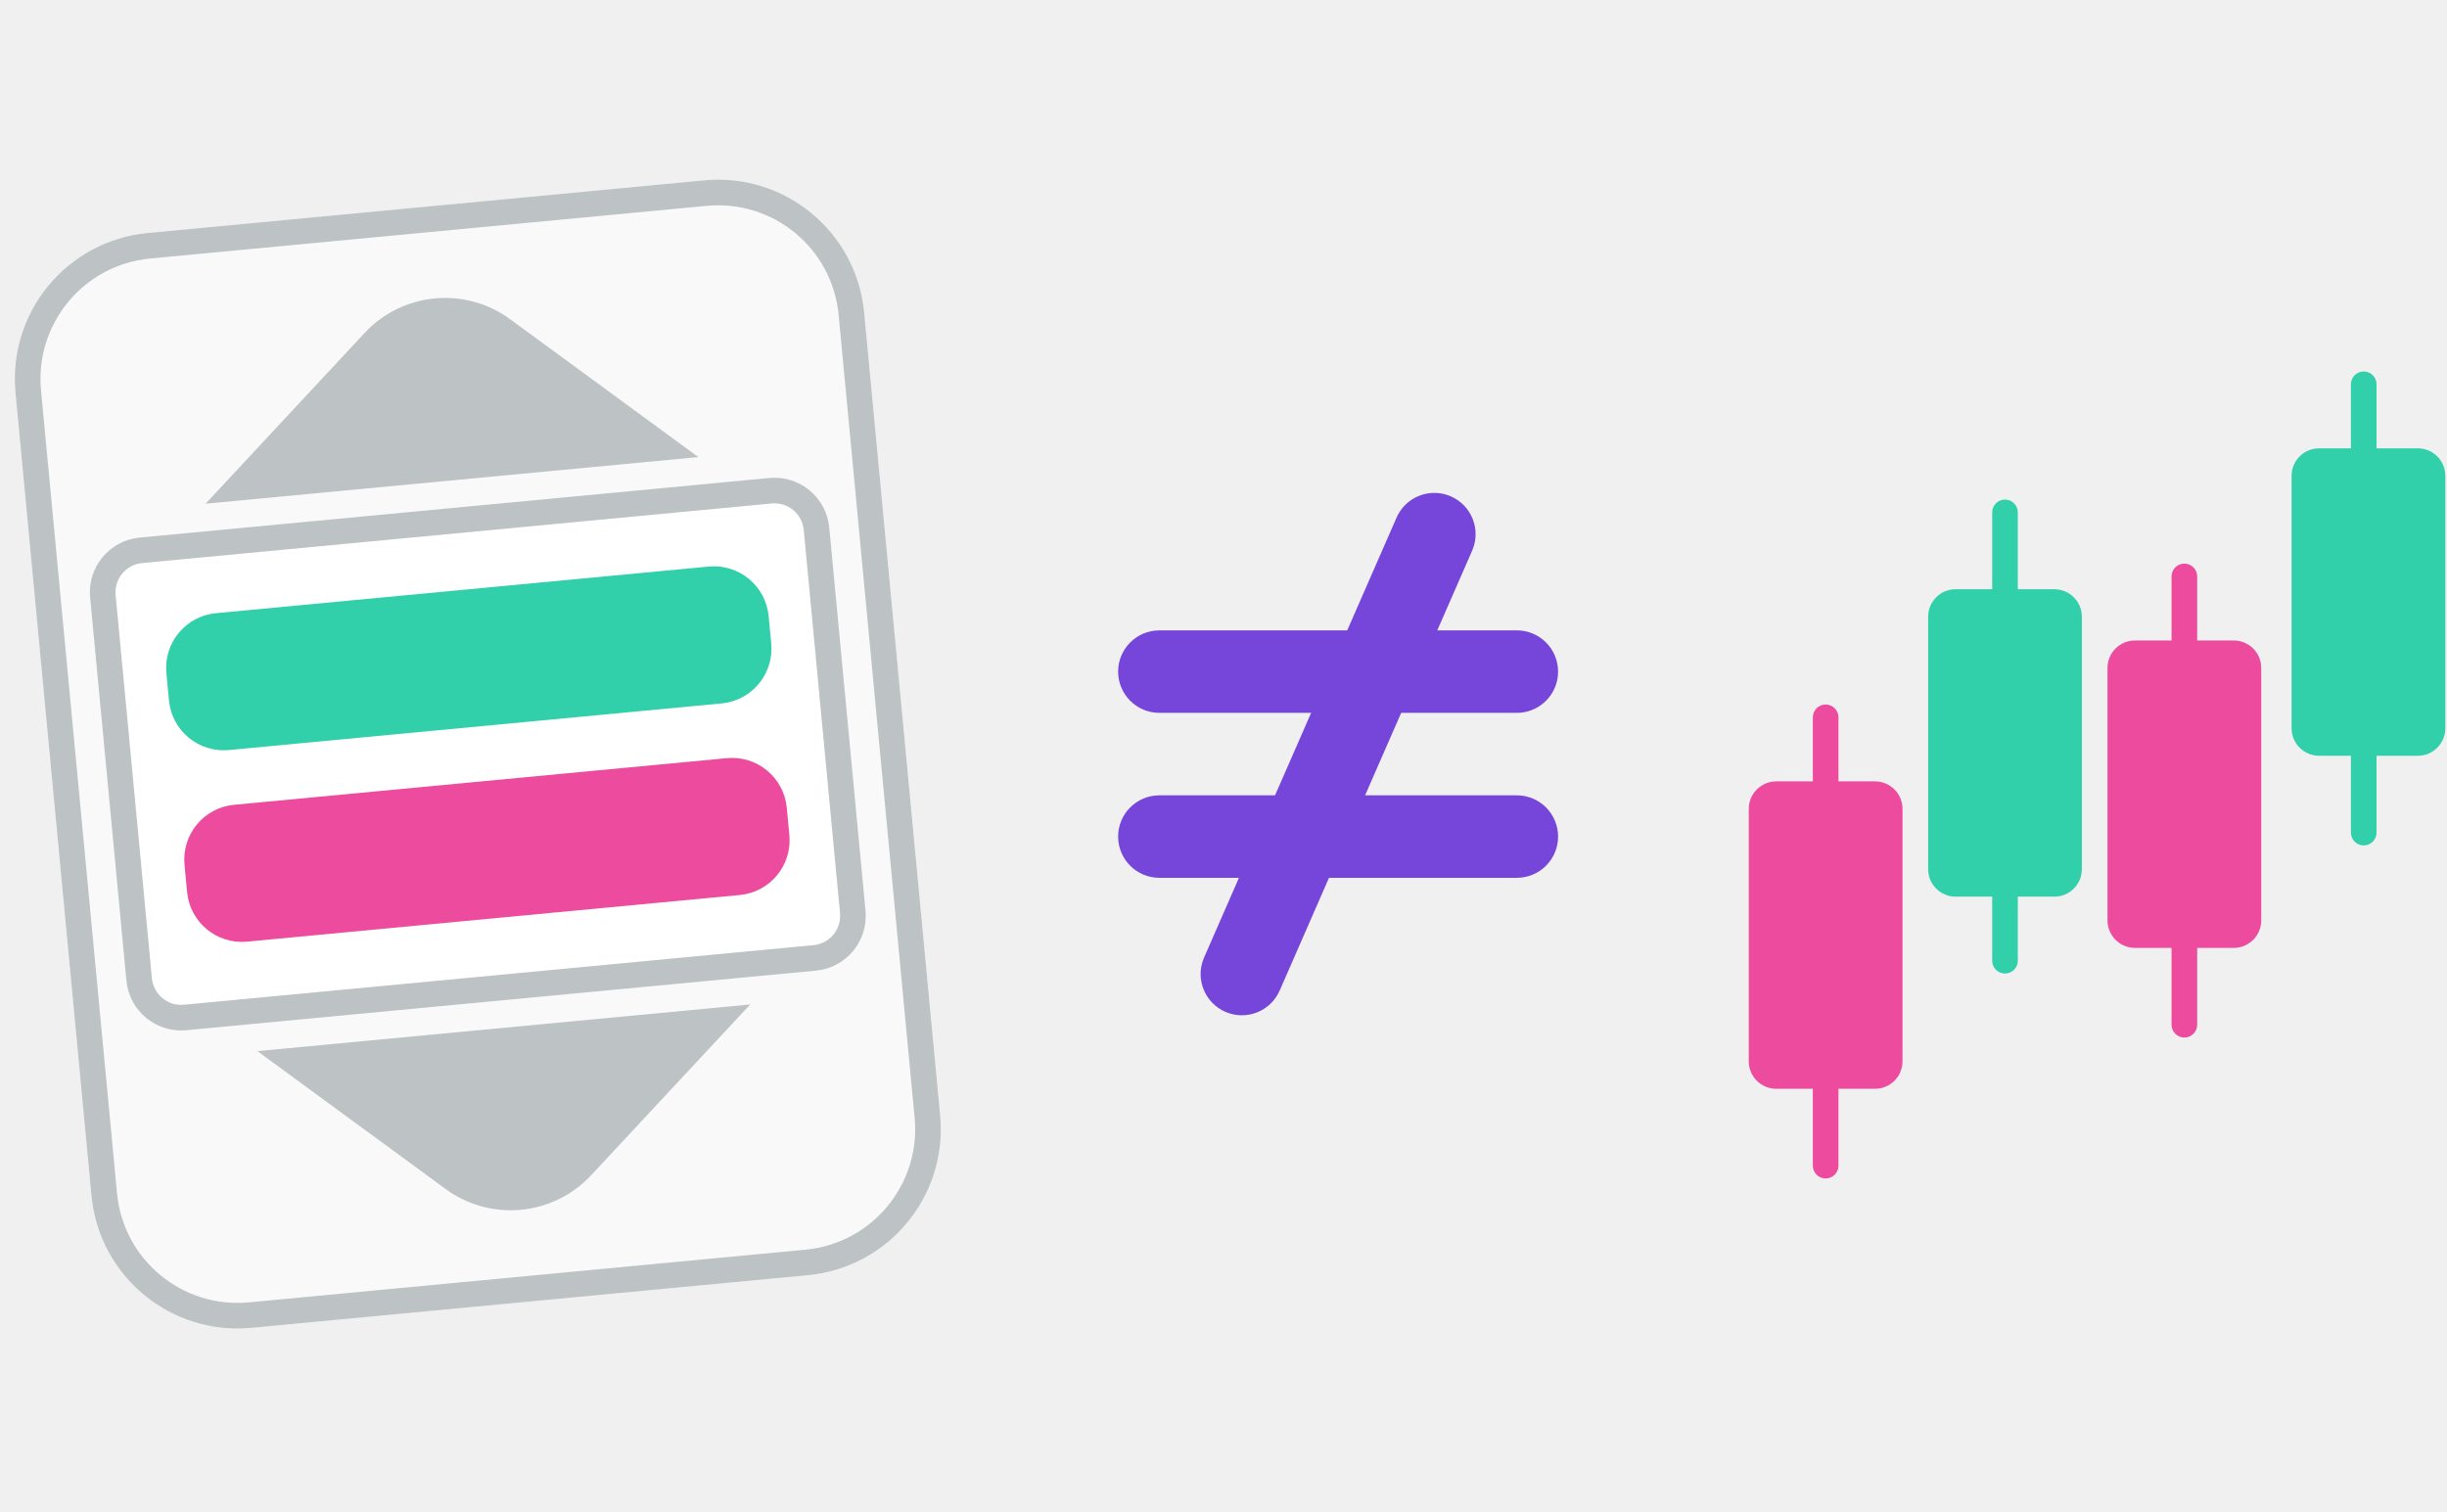
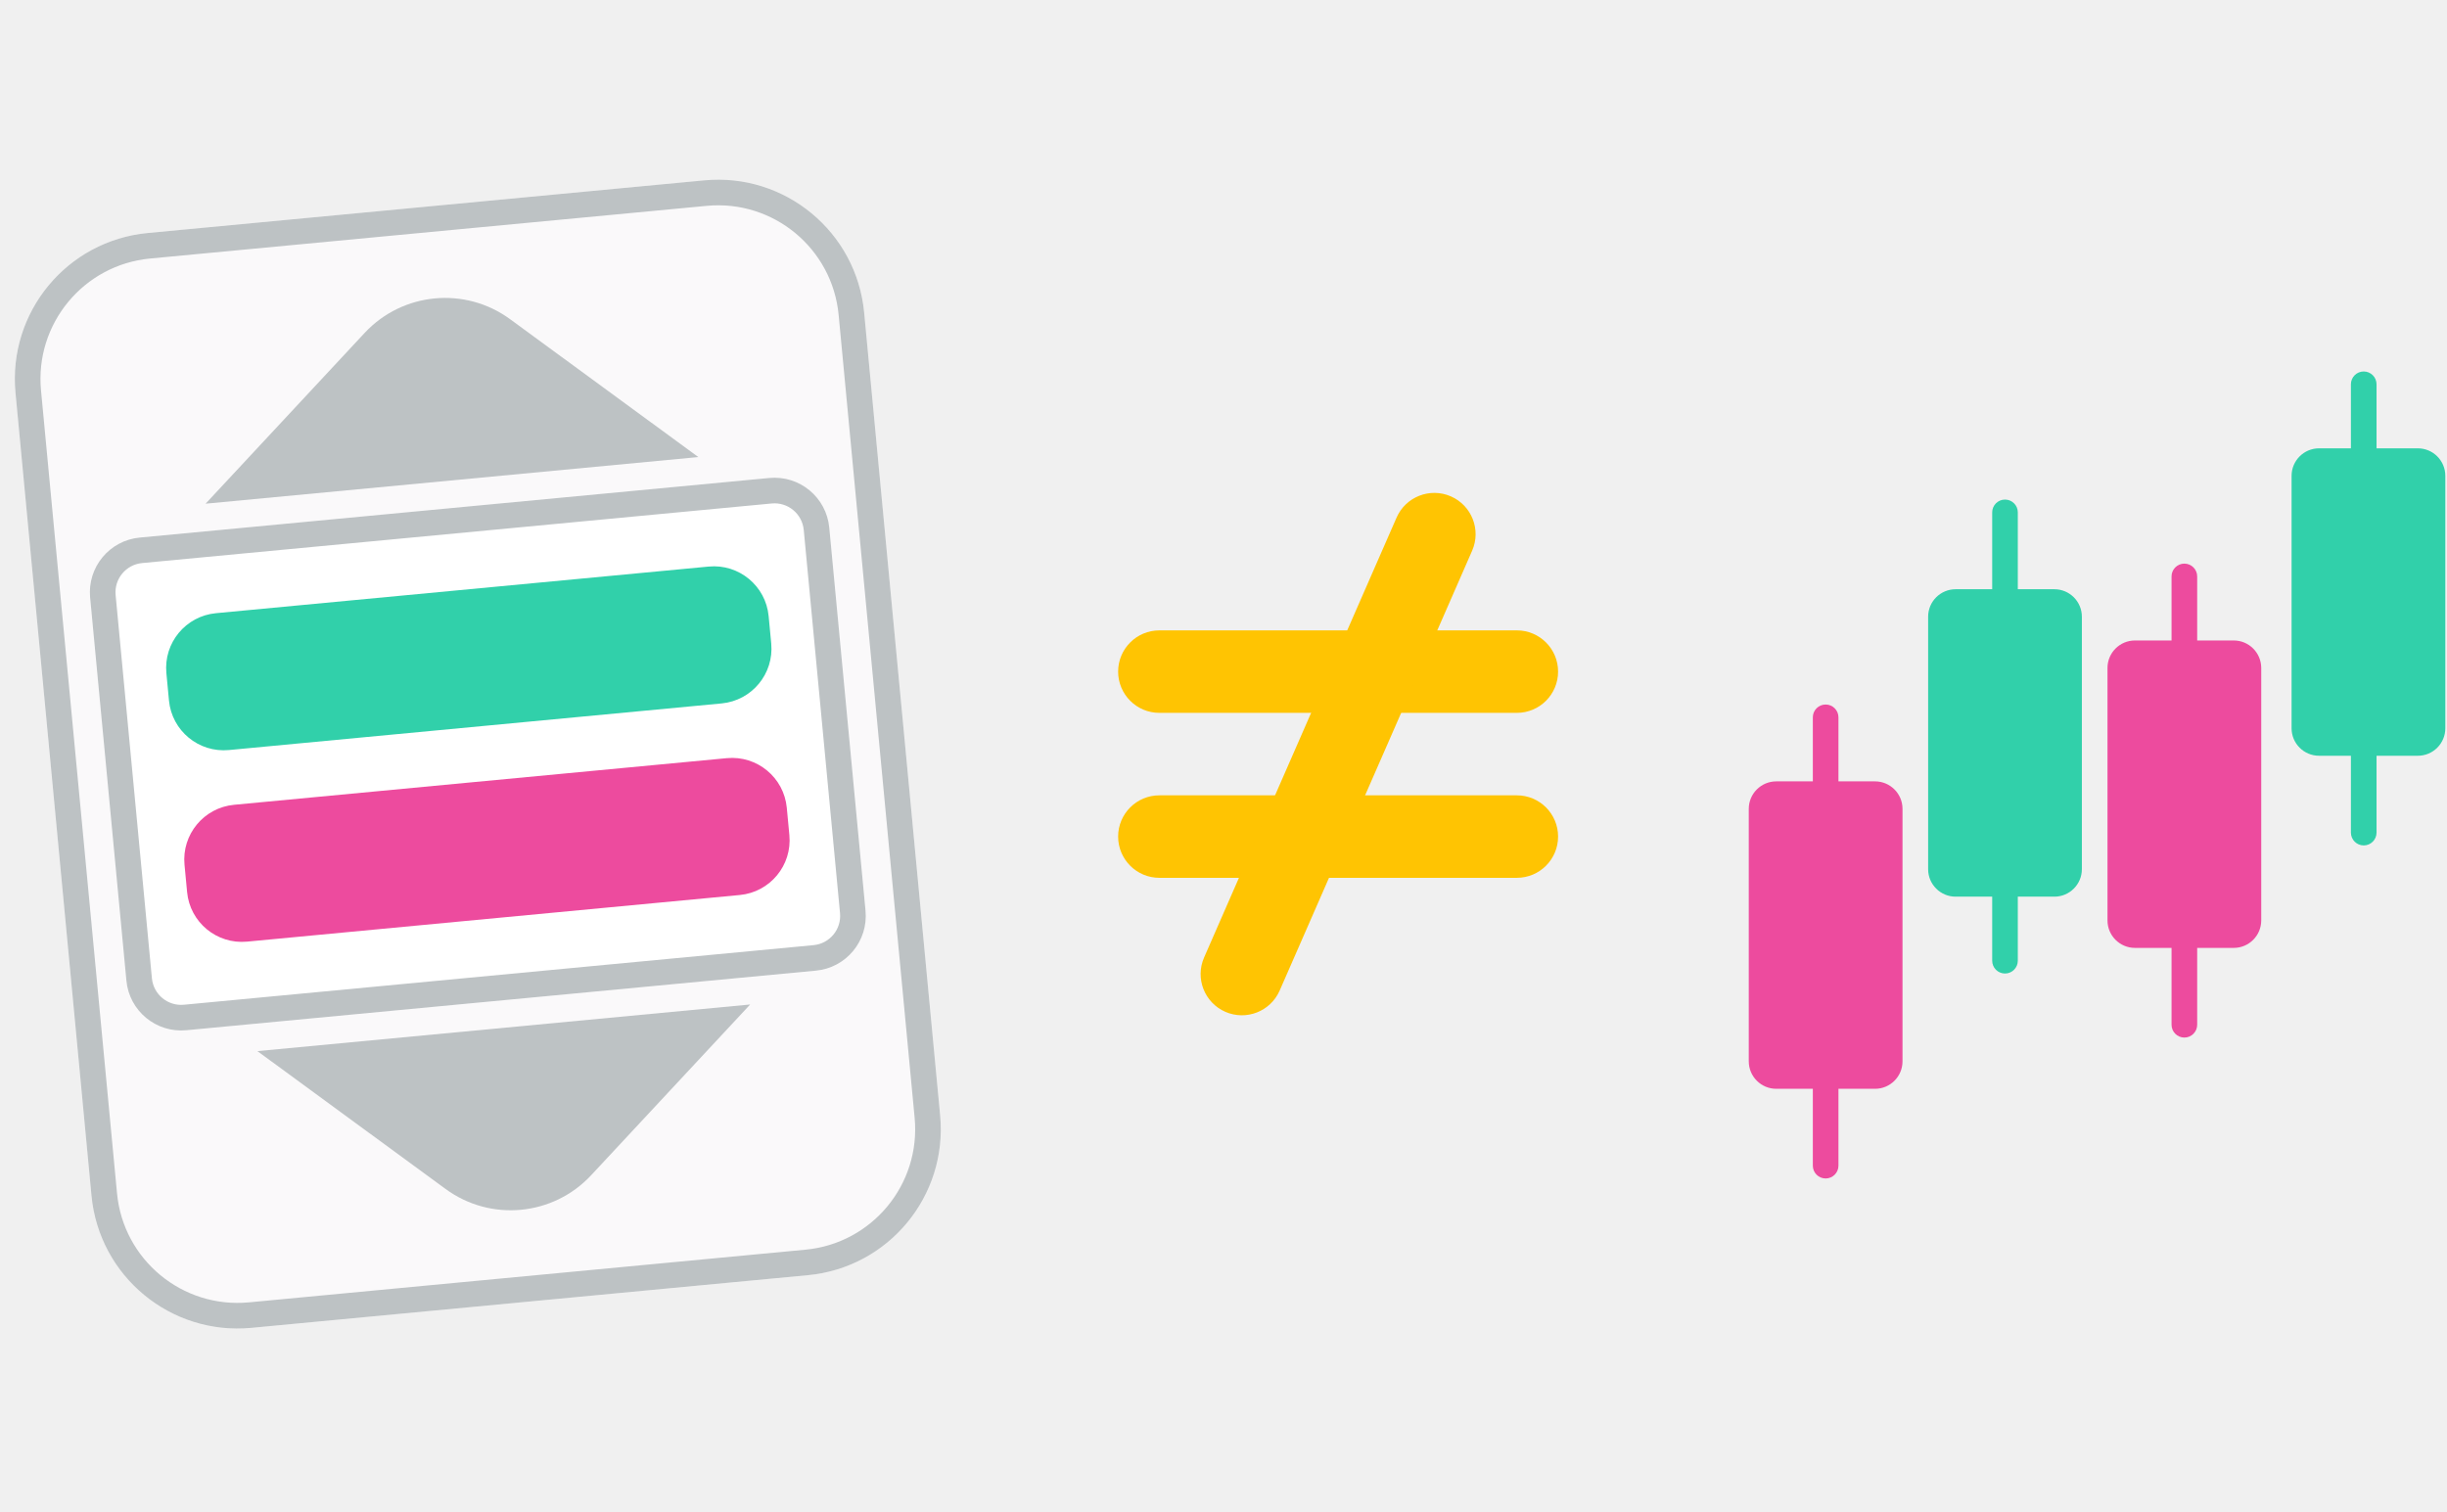
<svg xmlns="http://www.w3.org/2000/svg" width="191" height="118" fill="none" viewBox="0 0 191 118">
  <path fill="#ED4B9E" d="M170.5 81C169.948 81 169.5 80.552 169.5 80L169.5 45C169.5 44.448 169.948 44 170.5 44C171.052 44 171.5 44.448 171.5 45L171.5 80C171.5 80.552 171.052 81 170.5 81Z" />
  <path fill="#ED4B9E" d="M142.5 92C141.948 92 141.5 91.552 141.5 91L141.5 56C141.5 55.448 141.948 55 142.5 55C143.052 55 143.5 55.448 143.5 56L143.5 91C143.5 91.552 143.052 92 142.5 92Z" />
  <path fill="#31D0AA" d="M156.5 76C155.948 76 155.5 75.552 155.5 75L155.5 40C155.5 39.448 155.948 39 156.5 39C157.052 39 157.5 39.448 157.5 40L157.5 75C157.5 75.552 157.052 76 156.5 76Z" />
  <path fill="#31D0AA" d="M184.5 66C183.948 66 183.5 65.552 183.5 65L183.5 30C183.5 29.448 183.948 29 184.5 29C185.052 29 185.5 29.448 185.5 30L185.5 65C185.5 65.552 185.052 66 184.5 66Z" />
  <path fill="#ED4B9E" d="M166.646 74C165.461 74 164.5 73.039 164.5 71.854L164.5 52.146C164.5 50.961 165.461 50 166.646 50L174.354 50C175.539 50 176.5 50.961 176.5 52.146L176.5 71.854C176.5 73.039 175.539 74 174.354 74L166.646 74Z" />
  <path fill="#ED4B9E" d="M138.646 85C137.461 85 136.5 84.039 136.5 82.854L136.5 63.146C136.5 61.961 137.461 61 138.646 61L146.354 61C147.539 61 148.5 61.961 148.5 63.146L148.5 82.854C148.5 84.039 147.539 85 146.354 85L138.646 85Z" />
  <path fill="#31D0AA" d="M152.646 70C151.461 70 150.5 69.039 150.5 67.854L150.5 48.146C150.5 46.961 151.461 46 152.646 46L160.354 46C161.539 46 162.5 46.961 162.5 48.146L162.5 67.854C162.5 69.039 161.539 70 160.354 70L152.646 70Z" />
  <path fill="#31D0AA" d="M181.015 59C179.83 59 178.869 58.039 178.869 56.854L178.869 37.146C178.869 35.961 179.83 35 181.015 35L188.722 35C189.908 35 190.869 35.961 190.869 37.146L190.869 56.854C190.869 58.039 189.908 59 188.722 59L181.015 59Z" />
  <path fill="#FAF9FA" d="M1.21 30.666C0.614 24.372 5.234 18.787 11.528 18.191L54.976 14.079C61.27 13.483 66.855 18.102 67.451 24.396L73.383 87.076C73.979 93.37 69.359 98.955 63.065 99.55L19.617 103.663C13.323 104.258 7.738 99.639 7.142 93.345L1.21 30.666Z" />
  <path fill="#BDC2C4" fill-rule="evenodd" d="M55.164 16.07L11.716 20.182C6.522 20.674 2.71 25.283 3.201 30.477L9.134 93.157C9.625 98.351 14.235 102.163 19.429 101.672L62.877 97.559C68.071 97.068 71.883 92.458 71.392 87.264L65.46 24.585C64.968 19.39 60.359 15.578 55.164 16.07ZM11.528 18.191C5.234 18.787 0.614 24.372 1.21 30.666L7.142 93.345C7.738 99.639 13.323 104.258 19.617 103.663L63.065 99.55C69.359 98.955 73.979 93.37 73.383 87.076L67.451 24.396C66.855 18.102 61.27 13.483 54.976 14.079L11.528 18.191Z" clip-rule="evenodd" />
  <path fill="#fff" d="M7.034 46.644C6.811 44.283 8.543 42.189 10.903 41.966L60.05 37.314C62.41 37.091 64.504 38.823 64.728 41.183L67.559 71.098C67.782 73.459 66.05 75.553 63.69 75.776L14.544 80.428C12.183 80.651 10.089 78.919 9.866 76.559L7.034 46.644Z" />
  <path fill="#BDC2C4" fill-rule="evenodd" d="M60.238 39.305L11.092 43.957C9.831 44.076 8.906 45.195 9.025 46.455L11.857 76.37C11.976 77.631 13.095 78.556 14.355 78.437L63.501 73.785C64.762 73.666 65.687 72.547 65.568 71.287L62.736 41.372C62.617 40.111 61.498 39.186 60.238 39.305ZM10.903 41.966C8.543 42.189 6.811 44.283 7.034 46.644L9.866 76.559C10.089 78.919 12.183 80.651 14.544 80.428L63.69 75.776C66.05 75.553 67.782 73.459 67.559 71.098L64.728 41.183C64.504 38.823 62.41 37.091 60.05 37.314L10.903 41.966Z" clip-rule="evenodd" />
  <path fill="#ED4B9E" d="M14.402 67.505C14.179 65.145 15.911 63.051 18.271 62.828L56.734 59.187C59.094 58.964 61.188 60.696 61.412 63.056L61.614 65.193C61.837 67.553 60.105 69.648 57.745 69.871L19.282 73.511C16.922 73.735 14.828 72.002 14.604 69.642L14.402 67.505Z" />
  <path fill="#31D0AA" d="M12.987 52.548C12.763 50.188 14.495 48.093 16.856 47.87L55.318 44.23C57.678 44.006 59.773 45.739 59.996 48.099L60.198 50.236C60.422 52.596 58.689 54.69 56.329 54.914L17.867 58.554C15.507 58.777 13.412 57.045 13.189 54.685L12.987 52.548Z" />
  <path fill="#BDC2C4" d="M16.047 39.322L28.459 25.993C31.425 22.808 36.305 22.346 39.816 24.918L54.509 35.682L16.047 39.322Z" />
  <path fill="#BDC2C4" d="M20.091 82.058L34.784 92.823C38.295 95.395 43.175 94.933 46.141 91.748L58.554 78.418L20.091 82.058Z" />
-   <path fill="#7645D9" fill-rule="evenodd" d="M87.275 52.431C87.275 50.653 88.716 49.212 90.495 49.212H118.397C120.175 49.212 121.616 50.653 121.616 52.431C121.616 54.209 120.175 55.651 118.397 55.651H90.495C88.716 55.651 87.275 54.209 87.275 52.431Z" clip-rule="evenodd" />
-   <path fill="#7645D9" fill-rule="evenodd" d="M87.275 65.309C87.275 63.531 88.716 62.09 90.495 62.09H118.397C120.175 62.09 121.616 63.531 121.616 65.309C121.616 67.087 120.175 68.529 118.397 68.529H90.495C88.716 68.529 87.275 67.087 87.275 65.309Z" clip-rule="evenodd" />
-   <path fill="#7645D9" fill-rule="evenodd" d="M95.644 78.991C94.015 78.278 93.272 76.38 93.984 74.751L109.008 40.409C109.721 38.78 111.619 38.037 113.248 38.75C114.877 39.463 115.62 41.361 114.908 42.99L99.884 77.331C99.171 78.96 97.273 79.703 95.644 78.991Z" clip-rule="evenodd" />
+   <path fill="#FFC402" fill-rule="evenodd" d="M87.275 52.431C87.275 50.653 88.716 49.212 90.495 49.212H118.397C120.175 49.212 121.616 50.653 121.616 52.431C121.616 54.209 120.175 55.651 118.397 55.651H90.495C88.716 55.651 87.275 54.209 87.275 52.431Z" clip-rule="evenodd" />
+   <path fill="#FFC402" fill-rule="evenodd" d="M87.275 65.309C87.275 63.531 88.716 62.09 90.495 62.09H118.397C120.175 62.09 121.616 63.531 121.616 65.309C121.616 67.087 120.175 68.529 118.397 68.529H90.495C88.716 68.529 87.275 67.087 87.275 65.309Z" clip-rule="evenodd" />
+   <path fill="#FFC402" fill-rule="evenodd" d="M95.644 78.991C94.015 78.278 93.272 76.38 93.984 74.751L109.008 40.409C109.721 38.78 111.619 38.037 113.248 38.75C114.877 39.463 115.62 41.361 114.908 42.99L99.884 77.331C99.171 78.96 97.273 79.703 95.644 78.991Z" clip-rule="evenodd" />
</svg>
